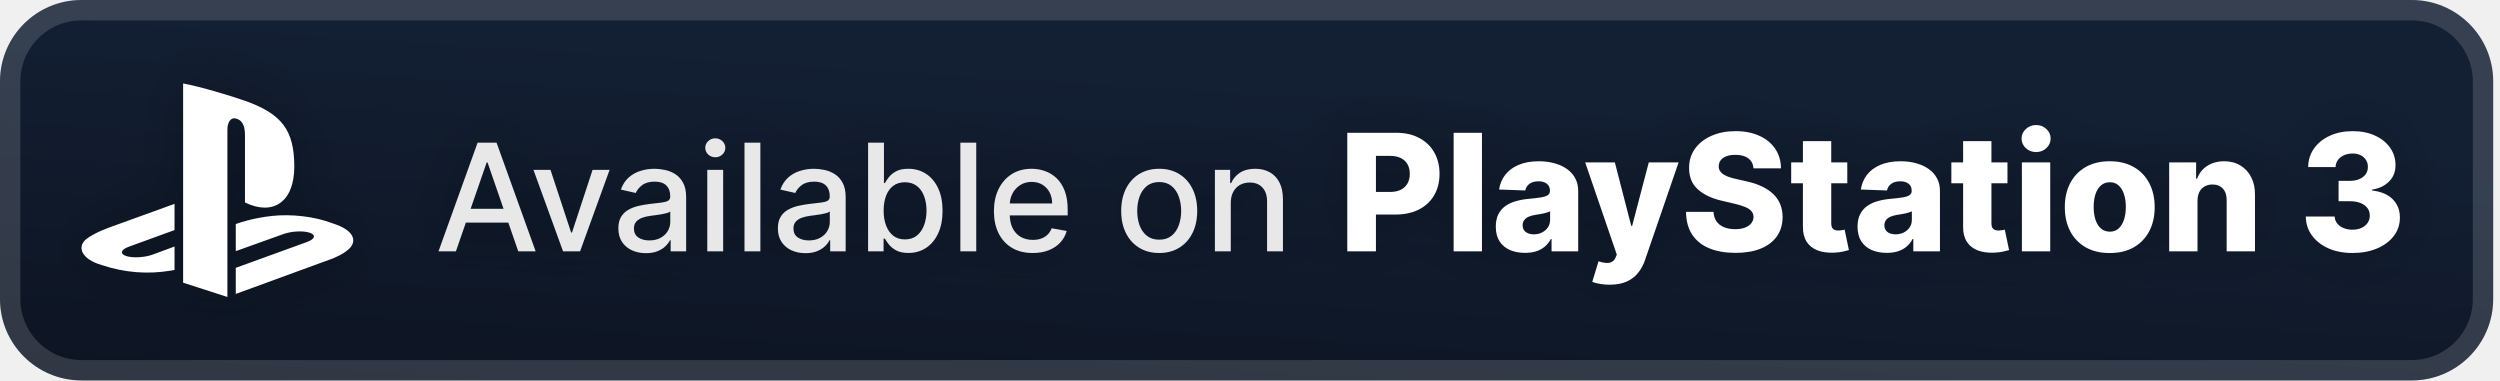
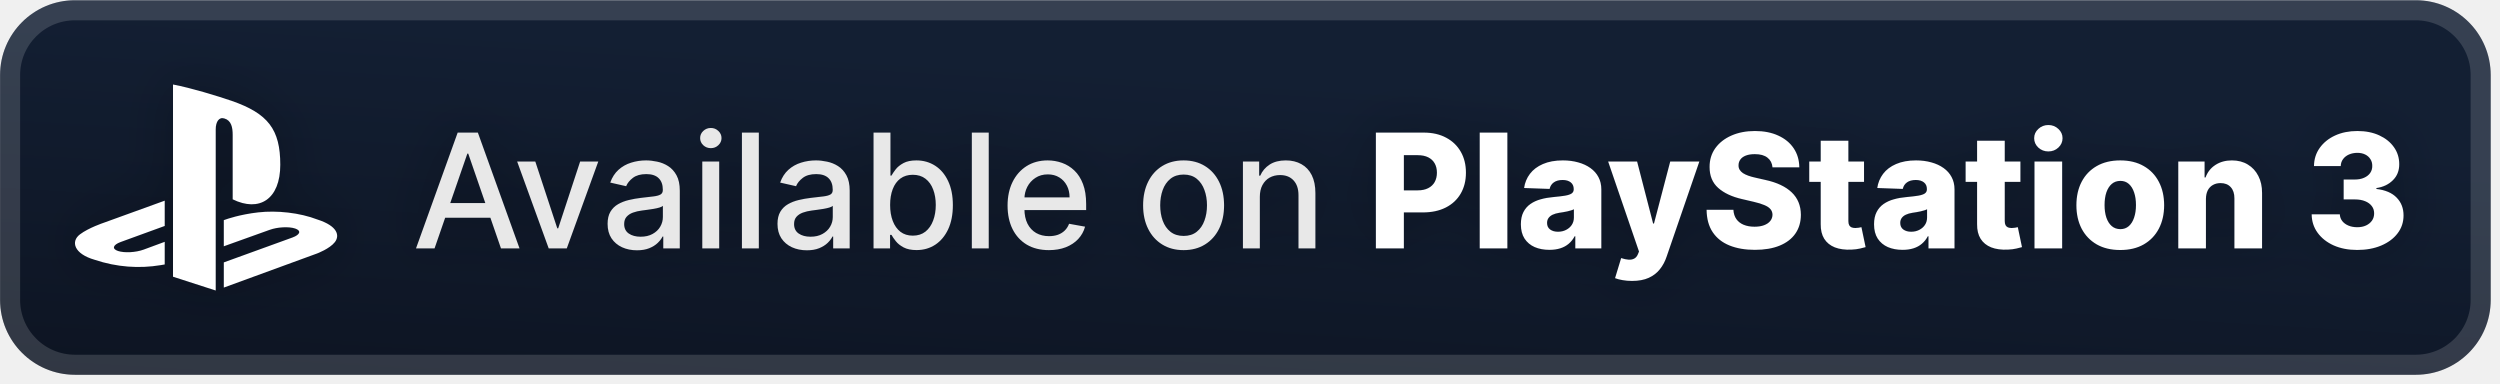
- <svg xmlns="http://www.w3.org/2000/svg" width="184" height="28" viewBox="0 0 184 28" fill="none">
-   <rect x="-0.001" y="-6.10352e-05" width="183.5" height="28" rx="6" fill="url(#paint0_linear_28_3045)" />
+ <svg xmlns="http://www.w3.org/2000/svg" width="267" height="41" viewBox="0 0 267 41" fill="none">
+   <rect x="0.007" y="0.025" width="266.001" height="40.001" rx="8" fill="url(#paint0_linear_28_3045)" />
  <g filter="url(#filter0_d_28_3045)">
-     <path fill-rule="evenodd" clip-rule="evenodd" d="M25.822 18.17C25.431 18.672 24.474 19.029 24.474 19.029L17.354 21.633V19.713L22.594 17.812C23.188 17.596 23.279 17.289 22.796 17.128C22.314 16.966 21.44 17.013 20.845 17.231L17.354 18.483V16.49L17.555 16.421C17.555 16.421 18.564 16.057 19.983 15.897C21.401 15.738 23.138 15.919 24.502 16.445C26.039 16.939 26.212 17.668 25.822 18.17H25.822ZM18.031 14.9V9.99C18.031 9.413 17.927 8.882 17.395 8.732C16.988 8.599 16.736 8.984 16.736 9.56V21.857L13.478 20.805V6.143C14.863 6.405 16.881 7.023 17.966 7.396C20.725 8.36 21.66 9.56 21.66 12.264C21.66 14.899 20.062 15.898 18.031 14.9ZM7.501 19.512C5.923 19.06 5.66 18.118 6.38 17.575C7.044 17.073 8.175 16.696 8.175 16.696L12.845 15.005V16.933L9.484 18.157C8.89 18.374 8.799 18.681 9.282 18.842C9.764 19.003 10.638 18.957 11.233 18.74L12.845 18.144V19.869C12.743 19.887 12.629 19.906 12.524 19.924C10.911 20.192 9.193 20.08 7.501 19.512V19.512Z" fill="white" />
+     <path fill-rule="evenodd" clip-rule="evenodd" d="M35.759 25.864C35.212 26.567 33.872 27.068 33.872 27.068L23.903 30.713V28.025L31.24 25.364C32.072 25.06 32.2 24.631 31.523 24.405C30.848 24.179 29.625 24.244 28.792 24.549L23.903 26.302V23.512L24.185 23.415C24.185 23.415 25.598 22.906 27.584 22.682C29.57 22.459 32.002 22.712 33.912 23.449C36.063 24.141 36.306 25.162 35.759 25.864H35.759ZM24.852 21.287V14.412C24.852 13.604 24.706 12.861 23.962 12.651C23.392 12.465 23.038 13.003 23.038 13.81V31.026L18.477 29.553V9.025C20.417 9.392 23.242 10.258 24.761 10.779C28.623 12.129 29.933 13.81 29.933 17.595C29.933 21.285 27.695 22.684 24.852 21.287ZM10.109 27.744C7.9 27.11 7.532 25.791 8.539 25.031C9.469 24.329 11.052 23.801 11.052 23.801L17.591 21.433V24.132L12.886 25.846C12.054 26.15 11.926 26.58 12.602 26.805C13.278 27.031 14.502 26.967 15.334 26.662L17.591 25.828V28.243C17.448 28.269 17.289 28.295 17.141 28.32C14.883 28.695 12.479 28.539 10.109 27.744V27.744Z" fill="white" />
  </g>
  <g filter="url(#filter1_d_28_3045)">
-     <path d="M33.554 18.5H32.273L35.152 10.5H36.546L39.425 18.5H38.144L35.882 11.953H35.82L33.554 18.5ZM33.769 15.367H37.925V16.383H33.769V15.367ZM44.867 12.5L42.692 18.5H41.442L39.262 12.5H40.516L42.035 17.117H42.098L43.614 12.5H44.867ZM47.539 18.633C47.159 18.633 46.815 18.562 46.508 18.422C46.201 18.279 45.957 18.072 45.778 17.801C45.6 17.53 45.512 17.198 45.512 16.805C45.512 16.466 45.577 16.187 45.707 15.969C45.837 15.75 46.013 15.577 46.235 15.449C46.456 15.322 46.703 15.225 46.977 15.16C47.25 15.095 47.529 15.046 47.813 15.012C48.172 14.97 48.464 14.936 48.688 14.91C48.912 14.881 49.075 14.836 49.176 14.773C49.278 14.711 49.328 14.609 49.328 14.469V14.441C49.328 14.1 49.232 13.836 49.039 13.648C48.849 13.461 48.565 13.367 48.188 13.367C47.794 13.367 47.485 13.454 47.258 13.629C47.034 13.801 46.879 13.992 46.793 14.203L45.696 13.953C45.826 13.588 46.016 13.294 46.266 13.07C46.519 12.844 46.809 12.68 47.137 12.578C47.465 12.474 47.81 12.422 48.172 12.422C48.412 12.422 48.666 12.45 48.934 12.508C49.205 12.562 49.457 12.664 49.692 12.812C49.929 12.961 50.123 13.173 50.274 13.449C50.425 13.723 50.5 14.078 50.5 14.516V18.5H49.36V17.68H49.313C49.237 17.831 49.124 17.979 48.973 18.125C48.822 18.271 48.628 18.392 48.391 18.488C48.154 18.585 47.87 18.633 47.539 18.633ZM47.793 17.695C48.116 17.695 48.392 17.631 48.621 17.504C48.853 17.376 49.029 17.21 49.149 17.004C49.271 16.796 49.332 16.573 49.332 16.336V15.562C49.291 15.604 49.21 15.643 49.09 15.68C48.973 15.713 48.839 15.743 48.688 15.77C48.537 15.793 48.39 15.815 48.246 15.836C48.103 15.854 47.983 15.87 47.887 15.883C47.66 15.911 47.453 15.96 47.266 16.027C47.081 16.095 46.932 16.193 46.821 16.32C46.711 16.445 46.657 16.612 46.657 16.82C46.657 17.109 46.763 17.328 46.977 17.477C47.19 17.622 47.462 17.695 47.793 17.695ZM52.056 18.5V12.5H53.224V18.5H52.056ZM52.646 11.574C52.443 11.574 52.268 11.506 52.122 11.371C51.979 11.233 51.907 11.069 51.907 10.879C51.907 10.686 51.979 10.522 52.122 10.387C52.268 10.249 52.443 10.18 52.646 10.18C52.849 10.18 53.022 10.249 53.165 10.387C53.311 10.522 53.384 10.686 53.384 10.879C53.384 11.069 53.311 11.233 53.165 11.371C53.022 11.506 52.849 11.574 52.646 11.574ZM55.963 10.5V18.5H54.795V10.5H55.963ZM59.281 18.633C58.9 18.633 58.557 18.562 58.249 18.422C57.942 18.279 57.699 18.072 57.519 17.801C57.342 17.53 57.253 17.198 57.253 16.805C57.253 16.466 57.318 16.187 57.449 15.969C57.579 15.75 57.755 15.577 57.976 15.449C58.197 15.322 58.445 15.225 58.718 15.16C58.991 15.095 59.27 15.046 59.554 15.012C59.913 14.97 60.205 14.936 60.429 14.91C60.653 14.881 60.816 14.836 60.917 14.773C61.019 14.711 61.07 14.609 61.07 14.469V14.441C61.07 14.1 60.973 13.836 60.781 13.648C60.59 13.461 60.307 13.367 59.929 13.367C59.536 13.367 59.226 13.454 58.999 13.629C58.775 13.801 58.62 13.992 58.534 14.203L57.437 13.953C57.567 13.588 57.757 13.294 58.007 13.07C58.26 12.844 58.55 12.68 58.878 12.578C59.206 12.474 59.551 12.422 59.913 12.422C60.153 12.422 60.407 12.45 60.675 12.508C60.946 12.562 61.199 12.664 61.433 12.812C61.67 12.961 61.864 13.173 62.015 13.449C62.166 13.723 62.241 14.078 62.241 14.516V18.5H61.101V17.68H61.054C60.978 17.831 60.865 17.979 60.714 18.125C60.563 18.271 60.369 18.392 60.132 18.488C59.895 18.585 59.611 18.633 59.281 18.633ZM59.534 17.695C59.857 17.695 60.133 17.631 60.362 17.504C60.594 17.376 60.77 17.21 60.89 17.004C61.012 16.796 61.074 16.573 61.074 16.336V15.562C61.032 15.604 60.951 15.643 60.831 15.68C60.714 15.713 60.58 15.743 60.429 15.77C60.278 15.793 60.131 15.815 59.987 15.836C59.844 15.854 59.724 15.87 59.628 15.883C59.402 15.911 59.195 15.96 59.007 16.027C58.822 16.095 58.674 16.193 58.562 16.32C58.452 16.445 58.398 16.612 58.398 16.82C58.398 17.109 58.505 17.328 58.718 17.477C58.932 17.622 59.204 17.695 59.534 17.695ZM63.891 18.5V10.5H65.059V13.473H65.129C65.197 13.348 65.294 13.203 65.422 13.039C65.55 12.875 65.727 12.732 65.953 12.609C66.18 12.484 66.479 12.422 66.852 12.422C67.336 12.422 67.769 12.544 68.149 12.789C68.529 13.034 68.827 13.387 69.043 13.848C69.262 14.309 69.371 14.863 69.371 15.512C69.371 16.16 69.263 16.716 69.047 17.18C68.831 17.641 68.534 17.996 68.156 18.246C67.779 18.493 67.348 18.617 66.864 18.617C66.499 18.617 66.201 18.556 65.969 18.433C65.74 18.311 65.56 18.168 65.43 18.004C65.3 17.84 65.2 17.694 65.129 17.566H65.031V18.5H63.891ZM65.035 15.5C65.035 15.922 65.097 16.292 65.219 16.609C65.341 16.927 65.519 17.176 65.75 17.355C65.982 17.532 66.266 17.621 66.602 17.621C66.951 17.621 67.242 17.529 67.477 17.344C67.711 17.156 67.888 16.902 68.008 16.582C68.13 16.262 68.192 15.901 68.192 15.5C68.192 15.104 68.132 14.749 68.012 14.434C67.895 14.118 67.718 13.87 67.481 13.687C67.246 13.505 66.953 13.414 66.602 13.414C66.263 13.414 65.977 13.501 65.742 13.676C65.511 13.85 65.335 14.094 65.215 14.406C65.095 14.719 65.035 15.083 65.035 15.5ZM71.851 10.5V18.5H70.683V10.5H71.851ZM76.008 18.621C75.417 18.621 74.908 18.495 74.481 18.242C74.056 17.987 73.728 17.629 73.496 17.168C73.267 16.704 73.153 16.161 73.153 15.539C73.153 14.924 73.267 14.383 73.496 13.914C73.728 13.445 74.051 13.079 74.465 12.816C74.882 12.553 75.369 12.422 75.926 12.422C76.265 12.422 76.593 12.478 76.91 12.59C77.228 12.702 77.513 12.877 77.766 13.117C78.019 13.357 78.218 13.668 78.364 14.051C78.509 14.431 78.582 14.893 78.582 15.437V15.851H73.813V14.976H77.438C77.438 14.669 77.375 14.397 77.25 14.16C77.125 13.921 76.949 13.732 76.723 13.594C76.499 13.456 76.236 13.387 75.934 13.387C75.606 13.387 75.319 13.467 75.075 13.629C74.832 13.788 74.645 13.996 74.512 14.254C74.382 14.509 74.317 14.786 74.317 15.086V15.77C74.317 16.171 74.387 16.512 74.528 16.793C74.671 17.074 74.87 17.289 75.125 17.437C75.38 17.583 75.679 17.656 76.02 17.656C76.241 17.656 76.443 17.625 76.625 17.562C76.808 17.497 76.965 17.401 77.098 17.273C77.231 17.146 77.332 16.988 77.403 16.801L78.508 17C78.419 17.326 78.261 17.611 78.031 17.855C77.805 18.098 77.52 18.286 77.176 18.422C76.835 18.555 76.445 18.621 76.008 18.621ZM85.317 18.621C84.754 18.621 84.263 18.492 83.844 18.234C83.425 17.977 83.099 17.616 82.867 17.152C82.636 16.689 82.52 16.147 82.52 15.527C82.52 14.905 82.636 14.361 82.867 13.895C83.099 13.428 83.425 13.066 83.844 12.809C84.263 12.551 84.754 12.422 85.317 12.422C85.879 12.422 86.37 12.551 86.789 12.809C87.209 13.066 87.534 13.428 87.766 13.895C87.998 14.361 88.114 14.905 88.114 15.527C88.114 16.147 87.998 16.689 87.766 17.152C87.534 17.616 87.209 17.977 86.789 18.234C86.37 18.492 85.879 18.621 85.317 18.621ZM85.32 17.641C85.685 17.641 85.987 17.544 86.227 17.352C86.466 17.159 86.644 16.902 86.758 16.582C86.875 16.262 86.934 15.909 86.934 15.523C86.934 15.141 86.875 14.789 86.758 14.469C86.644 14.146 86.466 13.887 86.227 13.691C85.987 13.496 85.685 13.398 85.32 13.398C84.953 13.398 84.649 13.496 84.406 13.691C84.167 13.887 83.989 14.146 83.871 14.469C83.757 14.789 83.699 15.141 83.699 15.523C83.699 15.909 83.757 16.262 83.871 16.582C83.989 16.902 84.167 17.159 84.406 17.352C84.649 17.544 84.953 17.641 85.32 17.641ZM90.585 14.937V18.5H89.417V12.5H90.538V13.476H90.612C90.751 13.159 90.967 12.904 91.261 12.711C91.558 12.518 91.931 12.422 92.382 12.422C92.791 12.422 93.149 12.508 93.456 12.68C93.764 12.849 94.002 13.101 94.171 13.437C94.34 13.773 94.425 14.189 94.425 14.684V18.5H93.257V14.824C93.257 14.389 93.144 14.049 92.917 13.805C92.691 13.557 92.379 13.434 91.984 13.434C91.713 13.434 91.472 13.492 91.261 13.609C91.053 13.726 90.887 13.898 90.765 14.125C90.645 14.349 90.585 14.62 90.585 14.937Z" fill="#E8E8E8" />
-     <path d="M99.16 18.5V9.773H102.765C103.418 9.773 103.982 9.901 104.457 10.156C104.934 10.409 105.302 10.763 105.56 11.217C105.819 11.669 105.948 12.194 105.948 12.794C105.948 13.396 105.816 13.923 105.552 14.375C105.29 14.824 104.917 15.172 104.431 15.419C103.945 15.666 103.369 15.79 102.701 15.79H100.477V14.128H102.309C102.627 14.128 102.893 14.072 103.106 13.962C103.322 13.851 103.485 13.696 103.596 13.497C103.707 13.295 103.762 13.061 103.762 12.794C103.762 12.524 103.707 12.291 103.596 12.095C103.485 11.896 103.322 11.743 103.106 11.635C102.89 11.527 102.624 11.473 102.309 11.473H101.269V18.5H99.16ZM109.072 9.773V18.5H106.988V9.773H109.072ZM112.243 18.611C111.826 18.611 111.455 18.541 111.131 18.402C110.81 18.26 110.556 18.047 110.368 17.763C110.184 17.476 110.091 17.116 110.091 16.685C110.091 16.321 110.155 16.014 110.283 15.764C110.411 15.514 110.587 15.311 110.811 15.155C111.036 14.998 111.294 14.881 111.587 14.801C111.88 14.719 112.192 14.663 112.524 14.635C112.897 14.601 113.196 14.565 113.424 14.528C113.651 14.489 113.816 14.433 113.918 14.362C114.023 14.288 114.076 14.185 114.076 14.051V14.03C114.076 13.811 114 13.642 113.85 13.523C113.699 13.403 113.496 13.344 113.24 13.344C112.965 13.344 112.743 13.403 112.576 13.523C112.408 13.642 112.301 13.807 112.256 14.017L110.334 13.949C110.391 13.551 110.537 13.196 110.773 12.883C111.012 12.568 111.338 12.321 111.753 12.142C112.171 11.96 112.672 11.869 113.257 11.869C113.675 11.869 114.06 11.919 114.412 12.018C114.765 12.115 115.071 12.257 115.333 12.444C115.594 12.629 115.796 12.857 115.938 13.126C116.083 13.396 116.155 13.704 116.155 14.051V18.5H114.195V17.588H114.144C114.027 17.81 113.878 17.997 113.696 18.151C113.517 18.304 113.306 18.419 113.061 18.496C112.82 18.572 112.547 18.611 112.243 18.611ZM112.887 17.247C113.111 17.247 113.313 17.202 113.492 17.111C113.674 17.02 113.819 16.895 113.926 16.736C114.034 16.574 114.088 16.386 114.088 16.173V15.551C114.029 15.582 113.956 15.611 113.871 15.636C113.789 15.662 113.698 15.686 113.598 15.709C113.499 15.732 113.397 15.751 113.292 15.768C113.186 15.785 113.086 15.801 112.989 15.815C112.793 15.847 112.625 15.895 112.486 15.96C112.35 16.026 112.245 16.111 112.171 16.216C112.1 16.318 112.064 16.44 112.064 16.582C112.064 16.798 112.141 16.963 112.294 17.077C112.451 17.19 112.648 17.247 112.887 17.247ZM118.469 20.954C118.219 20.954 117.983 20.935 117.762 20.895C117.54 20.858 117.35 20.808 117.191 20.746L117.651 19.233C117.855 19.301 118.04 19.341 118.205 19.352C118.372 19.364 118.516 19.337 118.635 19.271C118.757 19.209 118.851 19.096 118.917 18.935L118.997 18.739L116.671 11.954H118.853L120.059 16.625H120.127L121.35 11.954H123.544L121.077 19.126C120.958 19.484 120.789 19.8 120.57 20.072C120.354 20.348 120.074 20.564 119.73 20.72C119.39 20.876 118.969 20.954 118.469 20.954ZM129.061 12.389C129.032 12.077 128.906 11.834 128.681 11.66C128.46 11.484 128.143 11.396 127.731 11.396C127.458 11.396 127.231 11.432 127.049 11.503C126.868 11.574 126.731 11.672 126.64 11.797C126.549 11.919 126.502 12.06 126.5 12.219C126.494 12.349 126.52 12.464 126.576 12.564C126.636 12.663 126.721 12.751 126.832 12.828C126.946 12.902 127.082 12.967 127.241 13.024C127.4 13.081 127.579 13.131 127.778 13.173L128.528 13.344C128.96 13.437 129.341 13.562 129.67 13.719C130.002 13.875 130.281 14.061 130.505 14.277C130.733 14.493 130.904 14.741 131.021 15.023C131.137 15.304 131.197 15.619 131.2 15.969C131.197 16.52 131.058 16.993 130.782 17.388C130.507 17.783 130.11 18.085 129.593 18.295C129.079 18.506 128.458 18.611 127.731 18.611C127.001 18.611 126.365 18.501 125.822 18.283C125.279 18.064 124.858 17.732 124.556 17.285C124.255 16.839 124.1 16.276 124.092 15.594H126.112C126.129 15.875 126.204 16.109 126.338 16.297C126.471 16.484 126.654 16.626 126.887 16.723C127.123 16.82 127.396 16.868 127.706 16.868C127.99 16.868 128.231 16.829 128.43 16.753C128.632 16.676 128.787 16.57 128.895 16.433C129.002 16.297 129.058 16.141 129.061 15.964C129.058 15.8 129.007 15.659 128.907 15.543C128.808 15.423 128.654 15.321 128.447 15.236C128.243 15.148 127.981 15.067 127.663 14.993L126.751 14.78C125.995 14.607 125.4 14.327 124.966 13.94C124.531 13.551 124.315 13.025 124.318 12.364C124.315 11.824 124.46 11.351 124.752 10.944C125.045 10.538 125.45 10.222 125.967 9.994C126.484 9.767 127.073 9.653 127.735 9.653C128.412 9.653 128.998 9.768 129.495 9.999C129.995 10.226 130.383 10.545 130.659 10.957C130.934 11.369 131.075 11.847 131.081 12.389H129.061ZM135.96 11.954V13.489H131.831V11.954H135.96ZM132.696 10.386H134.779V16.442C134.779 16.57 134.799 16.673 134.839 16.753C134.882 16.829 134.943 16.885 135.022 16.919C135.102 16.95 135.197 16.966 135.308 16.966C135.387 16.966 135.471 16.959 135.559 16.945C135.65 16.927 135.718 16.913 135.764 16.902L136.079 18.406C135.98 18.435 135.839 18.47 135.657 18.513C135.478 18.555 135.264 18.582 135.014 18.594C134.525 18.616 134.106 18.56 133.757 18.423C133.41 18.284 133.144 18.068 132.96 17.776C132.778 17.483 132.69 17.115 132.696 16.672V10.386ZM138.868 18.611C138.451 18.611 138.08 18.541 137.756 18.402C137.435 18.26 137.181 18.047 136.993 17.763C136.809 17.476 136.716 17.116 136.716 16.685C136.716 16.321 136.78 16.014 136.908 15.764C137.036 15.514 137.212 15.311 137.436 15.155C137.661 14.998 137.919 14.881 138.212 14.801C138.505 14.719 138.817 14.663 139.149 14.635C139.522 14.601 139.821 14.565 140.049 14.528C140.276 14.489 140.441 14.433 140.543 14.362C140.648 14.288 140.701 14.185 140.701 14.051V14.03C140.701 13.811 140.625 13.642 140.475 13.523C140.324 13.403 140.121 13.344 139.865 13.344C139.59 13.344 139.368 13.403 139.201 13.523C139.033 13.642 138.926 13.807 138.881 14.017L136.959 13.949C137.016 13.551 137.162 13.196 137.398 12.883C137.637 12.568 137.963 12.321 138.378 12.142C138.796 11.96 139.297 11.869 139.882 11.869C140.3 11.869 140.685 11.919 141.037 12.018C141.39 12.115 141.696 12.257 141.958 12.444C142.219 12.629 142.421 12.857 142.563 13.126C142.708 13.396 142.78 13.704 142.78 14.051V18.5H140.82V17.588H140.769C140.652 17.81 140.503 17.997 140.321 18.151C140.142 18.304 139.931 18.419 139.686 18.496C139.445 18.572 139.172 18.611 138.868 18.611ZM139.512 17.247C139.736 17.247 139.938 17.202 140.117 17.111C140.299 17.02 140.444 16.895 140.551 16.736C140.659 16.574 140.713 16.386 140.713 16.173V15.551C140.654 15.582 140.581 15.611 140.496 15.636C140.414 15.662 140.323 15.686 140.223 15.709C140.124 15.732 140.022 15.751 139.917 15.768C139.811 15.785 139.711 15.801 139.614 15.815C139.418 15.847 139.25 15.895 139.111 15.96C138.975 16.026 138.87 16.111 138.796 16.216C138.725 16.318 138.689 16.44 138.689 16.582C138.689 16.798 138.766 16.963 138.919 17.077C139.076 17.19 139.273 17.247 139.512 17.247ZM147.749 11.954V13.489H143.62V11.954H147.749ZM144.485 10.386H146.569V16.442C146.569 16.57 146.588 16.673 146.628 16.753C146.671 16.829 146.732 16.885 146.811 16.919C146.891 16.95 146.986 16.966 147.097 16.966C147.176 16.966 147.26 16.959 147.348 16.945C147.439 16.927 147.507 16.913 147.553 16.902L147.868 18.406C147.769 18.435 147.628 18.47 147.446 18.513C147.267 18.555 147.053 18.582 146.803 18.594C146.314 18.616 145.895 18.56 145.546 18.423C145.199 18.284 144.934 18.068 144.749 17.776C144.567 17.483 144.479 17.115 144.485 16.672V10.386ZM148.812 18.5V11.954H150.896V18.5H148.812ZM149.856 11.192C149.564 11.192 149.312 11.095 149.102 10.902C148.892 10.706 148.787 10.47 148.787 10.194C148.787 9.922 148.892 9.689 149.102 9.496C149.312 9.3 149.564 9.202 149.856 9.202C150.152 9.202 150.403 9.3 150.61 9.496C150.821 9.689 150.926 9.922 150.926 10.194C150.926 10.47 150.821 10.706 150.61 10.902C150.403 11.095 150.152 11.192 149.856 11.192ZM155.278 18.623C154.59 18.623 153.999 18.483 153.505 18.202C153.013 17.918 152.634 17.523 152.367 17.017C152.103 16.509 151.971 15.919 151.971 15.248C151.971 14.575 152.103 13.986 152.367 13.48C152.634 12.972 153.013 12.577 153.505 12.295C153.999 12.011 154.59 11.869 155.278 11.869C155.965 11.869 156.555 12.011 157.046 12.295C157.54 12.577 157.92 12.972 158.184 13.48C158.451 13.986 158.584 14.575 158.584 15.248C158.584 15.919 158.451 16.509 158.184 17.017C157.92 17.523 157.54 17.918 157.046 18.202C156.555 18.483 155.965 18.623 155.278 18.623ZM155.29 17.051C155.54 17.051 155.752 16.974 155.925 16.821C156.099 16.668 156.231 16.454 156.322 16.182C156.415 15.909 156.462 15.594 156.462 15.236C156.462 14.872 156.415 14.554 156.322 14.281C156.231 14.008 156.099 13.795 155.925 13.642C155.752 13.489 155.54 13.412 155.29 13.412C155.032 13.412 154.813 13.489 154.634 13.642C154.458 13.795 154.323 14.008 154.229 14.281C154.138 14.554 154.093 14.872 154.093 15.236C154.093 15.594 154.138 15.909 154.229 16.182C154.323 16.454 154.458 16.668 154.634 16.821C154.813 16.974 155.032 17.051 155.29 17.051ZM161.736 14.767V18.5H159.652V11.954H161.633V13.156H161.706C161.851 12.756 162.098 12.442 162.447 12.214C162.797 11.984 163.213 11.869 163.696 11.869C164.156 11.869 164.555 11.973 164.893 12.18C165.234 12.385 165.499 12.672 165.686 13.041C165.876 13.408 165.97 13.837 165.967 14.328V18.5H163.883V14.737C163.886 14.373 163.794 14.089 163.606 13.885C163.422 13.68 163.165 13.578 162.835 13.578C162.616 13.578 162.423 13.626 162.256 13.723C162.091 13.817 161.963 13.952 161.872 14.128C161.784 14.304 161.739 14.517 161.736 14.767ZM173.138 18.619C172.473 18.619 171.884 18.506 171.37 18.278C170.858 18.048 170.455 17.732 170.159 17.328C169.864 16.925 169.713 16.46 169.708 15.935H171.83C171.838 16.125 171.899 16.294 172.013 16.442C172.127 16.587 172.282 16.7 172.478 16.783C172.674 16.865 172.897 16.906 173.147 16.906C173.397 16.906 173.617 16.862 173.807 16.774C174 16.683 174.151 16.56 174.259 16.403C174.367 16.244 174.419 16.062 174.417 15.858C174.419 15.653 174.361 15.472 174.242 15.312C174.122 15.153 173.953 15.03 173.735 14.942C173.519 14.854 173.263 14.81 172.968 14.81H172.12V13.31H172.968C173.226 13.31 173.453 13.267 173.649 13.182C173.848 13.097 174.003 12.977 174.114 12.824C174.225 12.668 174.279 12.489 174.276 12.287C174.279 12.091 174.232 11.919 174.135 11.771C174.042 11.621 173.909 11.504 173.739 11.422C173.571 11.339 173.377 11.298 173.155 11.298C172.922 11.298 172.711 11.339 172.52 11.422C172.333 11.504 172.184 11.621 172.073 11.771C171.962 11.922 171.904 12.097 171.898 12.295H169.882C169.888 11.775 170.033 11.318 170.317 10.923C170.601 10.525 170.988 10.214 171.476 9.99C171.968 9.766 172.527 9.653 173.155 9.653C173.78 9.653 174.33 9.763 174.804 9.981C175.279 10.2 175.648 10.498 175.912 10.876C176.176 11.251 176.309 11.676 176.309 12.15C176.311 12.642 176.151 13.047 175.827 13.365C175.506 13.683 175.093 13.879 174.587 13.953V14.021C175.263 14.101 175.773 14.319 176.117 14.678C176.463 15.035 176.635 15.483 176.632 16.02C176.632 16.526 176.483 16.974 176.185 17.366C175.89 17.756 175.478 18.062 174.949 18.287C174.424 18.509 173.82 18.619 173.138 18.619Z" fill="white" />
+     <path d="M46.411 26.526H44.431L48.88 14.162H51.035L55.484 26.526H53.504L50.009 16.408H49.912L46.411 26.526ZM46.743 21.684H53.166V23.254H46.743V21.684ZM63.895 17.253L60.533 26.526H58.601L55.233 17.253H57.17L59.519 24.389H59.615L61.958 17.253H63.895ZM68.025 26.731C67.437 26.731 66.906 26.622 66.431 26.405C65.956 26.184 65.58 25.864 65.302 25.445C65.028 25.027 64.892 24.514 64.892 23.906C64.892 23.383 64.992 22.952 65.193 22.614C65.395 22.276 65.666 22.008 66.008 21.811C66.35 21.614 66.733 21.465 67.155 21.364C67.578 21.264 68.009 21.187 68.447 21.135C69.003 21.07 69.454 21.018 69.8 20.978C70.146 20.934 70.397 20.863 70.554 20.767C70.711 20.67 70.79 20.513 70.79 20.296V20.253C70.79 19.726 70.641 19.318 70.343 19.028C70.049 18.738 69.61 18.593 69.027 18.593C68.419 18.593 67.94 18.728 67.59 18.998C67.244 19.263 67.004 19.559 66.872 19.885L65.175 19.499C65.376 18.935 65.67 18.481 66.057 18.134C66.447 17.784 66.896 17.531 67.403 17.374C67.91 17.213 68.443 17.132 69.003 17.132C69.373 17.132 69.765 17.177 70.18 17.265C70.599 17.35 70.989 17.507 71.351 17.736C71.717 17.965 72.017 18.294 72.251 18.72C72.484 19.143 72.601 19.692 72.601 20.368V26.526H70.838V25.258H70.766C70.649 25.491 70.474 25.721 70.24 25.946C70.007 26.172 69.707 26.359 69.341 26.508C68.975 26.657 68.536 26.731 68.025 26.731ZM68.417 25.282C68.916 25.282 69.343 25.184 69.697 24.986C70.055 24.789 70.327 24.532 70.512 24.214C70.701 23.892 70.796 23.548 70.796 23.181V21.986C70.731 22.05 70.606 22.111 70.421 22.167C70.24 22.22 70.033 22.266 69.8 22.306C69.566 22.342 69.339 22.377 69.117 22.409C68.896 22.437 68.711 22.461 68.562 22.481C68.212 22.525 67.892 22.6 67.602 22.704C67.316 22.809 67.087 22.96 66.914 23.157C66.745 23.35 66.66 23.608 66.66 23.93C66.66 24.377 66.825 24.715 67.155 24.944C67.485 25.17 67.906 25.282 68.417 25.282ZM75.005 26.526V17.253H76.81V26.526H75.005ZM75.916 15.822C75.603 15.822 75.333 15.718 75.108 15.508C74.886 15.295 74.775 15.042 74.775 14.748C74.775 14.45 74.886 14.197 75.108 13.987C75.333 13.774 75.603 13.667 75.916 13.667C76.23 13.667 76.498 13.774 76.719 13.987C76.945 14.197 77.058 14.45 77.058 14.748C77.058 15.042 76.945 15.295 76.719 15.508C76.498 15.718 76.23 15.822 75.916 15.822ZM81.043 14.162V26.526H79.238V14.162H81.043ZM86.17 26.731C85.583 26.731 85.051 26.622 84.576 26.405C84.102 26.184 83.725 25.864 83.448 25.445C83.174 25.027 83.037 24.514 83.037 23.906C83.037 23.383 83.138 22.952 83.339 22.614C83.54 22.276 83.812 22.008 84.154 21.811C84.496 21.614 84.878 21.465 85.301 21.364C85.724 21.264 86.154 21.187 86.593 21.135C87.148 21.07 87.599 21.018 87.945 20.978C88.291 20.934 88.543 20.863 88.7 20.767C88.857 20.67 88.935 20.513 88.935 20.296V20.253C88.935 19.726 88.786 19.318 88.488 19.028C88.195 18.738 87.756 18.593 87.172 18.593C86.565 18.593 86.086 18.728 85.736 18.998C85.389 19.263 85.15 19.559 85.017 19.885L83.321 19.499C83.522 18.935 83.816 18.481 84.202 18.134C84.593 17.784 85.041 17.531 85.548 17.374C86.055 17.213 86.589 17.132 87.148 17.132C87.519 17.132 87.911 17.177 88.325 17.265C88.744 17.35 89.134 17.507 89.497 17.736C89.863 17.965 90.163 18.294 90.396 18.72C90.629 19.143 90.746 19.692 90.746 20.368V26.526H88.983V25.258H88.911C88.794 25.491 88.619 25.721 88.386 25.946C88.152 26.172 87.853 26.359 87.486 26.508C87.12 26.657 86.681 26.731 86.17 26.731ZM86.563 25.282C87.062 25.282 87.488 25.184 87.842 24.986C88.201 24.789 88.472 24.532 88.657 24.214C88.847 23.892 88.941 23.548 88.941 23.181V21.986C88.877 22.05 88.752 22.111 88.567 22.167C88.386 22.22 88.178 22.266 87.945 22.306C87.712 22.342 87.484 22.377 87.263 22.409C87.042 22.437 86.856 22.461 86.707 22.481C86.357 22.525 86.037 22.6 85.748 22.704C85.462 22.809 85.233 22.96 85.059 23.157C84.89 23.35 84.806 23.608 84.806 23.93C84.806 24.377 84.971 24.715 85.301 24.944C85.631 25.17 86.052 25.282 86.563 25.282ZM93.295 26.526V14.162H95.1V18.756H95.209C95.314 18.563 95.465 18.34 95.662 18.086C95.859 17.833 96.133 17.611 96.483 17.422C96.833 17.229 97.296 17.132 97.871 17.132C98.62 17.132 99.288 17.322 99.876 17.7C100.463 18.078 100.924 18.623 101.258 19.336C101.596 20.048 101.765 20.905 101.765 21.908C101.765 22.91 101.598 23.769 101.264 24.485C100.93 25.198 100.471 25.747 99.888 26.134C99.304 26.516 98.638 26.707 97.889 26.707C97.326 26.707 96.865 26.612 96.507 26.423C96.153 26.234 95.875 26.013 95.674 25.759C95.473 25.506 95.318 25.28 95.209 25.083H95.058V26.526H93.295ZM95.064 21.89C95.064 22.541 95.159 23.113 95.348 23.604C95.537 24.095 95.811 24.479 96.169 24.757C96.527 25.031 96.966 25.168 97.485 25.168C98.024 25.168 98.475 25.025 98.837 24.739C99.199 24.449 99.473 24.057 99.658 23.562C99.847 23.067 99.942 22.509 99.942 21.89C99.942 21.278 99.849 20.728 99.664 20.241C99.483 19.755 99.21 19.37 98.843 19.088C98.481 18.807 98.028 18.666 97.485 18.666C96.962 18.666 96.519 18.801 96.157 19.07C95.799 19.34 95.527 19.716 95.342 20.199C95.157 20.682 95.064 21.246 95.064 21.89ZM105.597 14.162V26.526H103.792V14.162H105.597ZM112.022 26.713C111.108 26.713 110.321 26.518 109.661 26.127C109.005 25.733 108.498 25.18 108.14 24.467C107.786 23.751 107.609 22.912 107.609 21.95C107.609 21 107.786 20.163 108.14 19.439C108.498 18.714 108.997 18.149 109.637 17.742C110.281 17.336 111.034 17.132 111.895 17.132C112.418 17.132 112.925 17.219 113.416 17.392C113.907 17.565 114.348 17.837 114.738 18.207C115.129 18.577 115.437 19.058 115.662 19.65C115.888 20.237 116 20.952 116 21.793V22.433H108.629V21.081H114.231C114.231 20.606 114.135 20.185 113.942 19.819C113.748 19.449 113.477 19.157 113.127 18.944C112.781 18.73 112.374 18.623 111.907 18.623C111.4 18.623 110.957 18.748 110.579 18.998C110.205 19.243 109.915 19.565 109.71 19.964C109.508 20.358 109.408 20.787 109.408 21.25V22.306C109.408 22.926 109.517 23.453 109.734 23.888C109.955 24.322 110.263 24.654 110.658 24.884C111.052 25.109 111.513 25.222 112.04 25.222C112.382 25.222 112.694 25.174 112.976 25.077C113.257 24.976 113.501 24.828 113.706 24.63C113.911 24.433 114.068 24.19 114.177 23.9L115.885 24.208C115.749 24.711 115.503 25.151 115.149 25.53C114.799 25.904 114.358 26.196 113.827 26.405C113.3 26.61 112.698 26.713 112.022 26.713ZM126.408 26.713C125.539 26.713 124.78 26.514 124.132 26.115C123.484 25.717 122.981 25.16 122.623 24.443C122.265 23.727 122.085 22.89 122.085 21.932C122.085 20.97 122.265 20.129 122.623 19.408C122.981 18.688 123.484 18.128 124.132 17.73C124.78 17.332 125.539 17.132 126.408 17.132C127.277 17.132 128.036 17.332 128.684 17.73C129.332 18.128 129.835 18.688 130.193 19.408C130.551 20.129 130.73 20.97 130.73 21.932C130.73 22.89 130.551 23.727 130.193 24.443C129.835 25.16 129.332 25.717 128.684 26.115C128.036 26.514 127.277 26.713 126.408 26.713ZM126.414 25.198C126.977 25.198 127.444 25.049 127.814 24.751C128.185 24.453 128.458 24.057 128.635 23.562C128.817 23.067 128.907 22.521 128.907 21.926C128.907 21.334 128.817 20.791 128.635 20.296C128.458 19.797 128.185 19.396 127.814 19.094C127.444 18.793 126.977 18.642 126.414 18.642C125.846 18.642 125.376 18.793 125.001 19.094C124.631 19.396 124.355 19.797 124.174 20.296C123.997 20.791 123.909 21.334 123.909 21.926C123.909 22.521 123.997 23.067 124.174 23.562C124.355 24.057 124.631 24.453 125.001 24.751C125.376 25.049 125.846 25.198 126.414 25.198ZM134.55 21.02V26.526H132.745V17.253H134.478V18.762H134.592C134.806 18.271 135.14 17.877 135.595 17.579C136.053 17.281 136.631 17.132 137.327 17.132C137.959 17.132 138.512 17.265 138.987 17.531C139.462 17.792 139.83 18.183 140.092 18.702C140.354 19.221 140.484 19.863 140.484 20.628V26.526H138.679V20.845C138.679 20.173 138.504 19.648 138.154 19.27C137.804 18.887 137.323 18.696 136.711 18.696C136.293 18.696 135.921 18.787 135.595 18.968C135.273 19.149 135.017 19.414 134.828 19.765C134.643 20.111 134.55 20.529 134.55 21.02Z" fill="#E8E8E8" />
+     <path d="M146.944 26.526V14.162H152.051C152.977 14.162 153.776 14.343 154.448 14.706C155.124 15.064 155.645 15.565 156.011 16.209C156.378 16.849 156.561 17.593 156.561 18.442C156.561 19.296 156.374 20.042 155.999 20.682C155.629 21.318 155.1 21.811 154.412 22.161C153.723 22.511 152.906 22.686 151.961 22.686H148.809V20.332H151.405C151.856 20.332 152.232 20.253 152.534 20.096C152.84 19.94 153.072 19.72 153.228 19.439C153.385 19.153 153.464 18.821 153.464 18.442C153.464 18.06 153.385 17.73 153.228 17.452C153.072 17.171 152.84 16.953 152.534 16.8C152.228 16.647 151.852 16.571 151.405 16.571H149.932V26.526H146.944ZM160.986 14.162V26.526H158.034V14.162H160.986ZM165.479 26.683C164.887 26.683 164.362 26.584 163.903 26.387C163.448 26.186 163.088 25.884 162.823 25.482C162.561 25.075 162.43 24.566 162.43 23.954C162.43 23.439 162.521 23.004 162.702 22.65C162.883 22.296 163.133 22.008 163.451 21.787C163.768 21.566 164.135 21.398 164.549 21.286C164.964 21.169 165.406 21.091 165.877 21.05C166.405 21.002 166.829 20.952 167.151 20.899C167.473 20.843 167.707 20.765 167.851 20.664C168 20.559 168.075 20.413 168.075 20.223V20.193C168.075 19.883 167.968 19.644 167.755 19.475C167.542 19.306 167.254 19.221 166.892 19.221C166.501 19.221 166.187 19.306 165.95 19.475C165.712 19.644 165.561 19.877 165.497 20.175L162.774 20.078C162.855 19.515 163.062 19.012 163.396 18.569C163.734 18.122 164.197 17.772 164.785 17.519C165.376 17.261 166.087 17.132 166.916 17.132C167.507 17.132 168.053 17.203 168.552 17.344C169.051 17.48 169.485 17.682 169.856 17.947C170.226 18.209 170.512 18.531 170.713 18.913C170.918 19.296 171.021 19.732 171.021 20.223V26.526H168.244V25.234H168.171C168.006 25.548 167.795 25.814 167.538 26.031C167.284 26.248 166.984 26.411 166.638 26.52C166.296 26.628 165.91 26.683 165.479 26.683ZM166.39 24.751C166.708 24.751 166.994 24.687 167.248 24.558C167.505 24.429 167.711 24.252 167.863 24.027C168.016 23.797 168.093 23.532 168.093 23.23V22.348C168.008 22.393 167.906 22.433 167.785 22.469C167.668 22.505 167.54 22.54 167.399 22.572C167.258 22.604 167.113 22.632 166.964 22.656C166.815 22.68 166.672 22.703 166.535 22.723C166.258 22.767 166.02 22.835 165.823 22.928C165.63 23.02 165.481 23.141 165.376 23.29C165.276 23.435 165.225 23.608 165.225 23.809C165.225 24.115 165.334 24.349 165.551 24.509C165.773 24.671 166.052 24.751 166.39 24.751ZM174.299 30.003C173.945 30.003 173.611 29.975 173.297 29.919C172.983 29.866 172.713 29.796 172.488 29.707L173.14 27.564C173.43 27.661 173.691 27.717 173.925 27.733C174.162 27.749 174.365 27.711 174.534 27.619C174.707 27.53 174.84 27.371 174.933 27.142L175.047 26.864L171.751 17.253H174.842L176.551 23.87H176.647L178.38 17.253H181.489L177.993 27.413C177.824 27.92 177.585 28.367 177.275 28.753C176.969 29.144 176.573 29.45 176.086 29.671C175.603 29.892 175.007 30.003 174.299 30.003ZM189.304 17.869C189.263 17.426 189.084 17.082 188.766 16.837C188.452 16.587 188.004 16.462 187.42 16.462C187.034 16.462 186.712 16.513 186.454 16.613C186.197 16.714 186.003 16.853 185.875 17.03C185.746 17.203 185.679 17.402 185.675 17.627C185.667 17.813 185.704 17.976 185.784 18.116C185.869 18.257 185.989 18.382 186.146 18.491C186.307 18.595 186.501 18.688 186.726 18.768C186.951 18.849 187.205 18.919 187.487 18.98L188.549 19.221C189.161 19.354 189.7 19.531 190.167 19.752C190.638 19.974 191.032 20.237 191.35 20.543C191.672 20.849 191.916 21.201 192.081 21.6C192.246 21.998 192.33 22.445 192.334 22.94C192.33 23.721 192.133 24.391 191.743 24.95C191.352 25.51 190.791 25.938 190.058 26.236C189.33 26.534 188.45 26.683 187.42 26.683C186.386 26.683 185.484 26.528 184.716 26.218C183.947 25.908 183.349 25.437 182.923 24.805C182.496 24.174 182.277 23.375 182.265 22.409H185.126C185.15 22.807 185.257 23.139 185.446 23.405C185.635 23.67 185.895 23.872 186.225 24.009C186.559 24.145 186.945 24.214 187.384 24.214C187.786 24.214 188.128 24.159 188.41 24.051C188.696 23.942 188.915 23.791 189.068 23.598C189.221 23.405 189.3 23.183 189.304 22.934C189.3 22.701 189.227 22.501 189.086 22.336C188.945 22.167 188.728 22.022 188.434 21.902C188.145 21.777 187.774 21.662 187.324 21.558L186.032 21.256C184.961 21.01 184.118 20.614 183.502 20.066C182.886 19.515 182.581 18.77 182.585 17.833C182.581 17.068 182.786 16.398 183.2 15.822C183.615 15.247 184.188 14.798 184.921 14.476C185.653 14.154 186.488 13.993 187.426 13.993C188.384 13.993 189.215 14.156 189.919 14.482C190.628 14.804 191.177 15.257 191.568 15.841C191.958 16.424 192.157 17.1 192.165 17.869H189.304ZM199.077 17.253V19.426H193.228V17.253H199.077ZM194.453 15.032H197.405V23.61C197.405 23.791 197.433 23.938 197.49 24.051C197.55 24.159 197.637 24.238 197.749 24.286C197.862 24.33 197.997 24.353 198.154 24.353C198.266 24.353 198.385 24.343 198.51 24.322C198.639 24.298 198.735 24.278 198.8 24.262L199.246 26.393C199.106 26.433 198.906 26.484 198.649 26.544C198.395 26.604 198.091 26.643 197.737 26.659C197.045 26.691 196.451 26.61 195.956 26.417C195.465 26.22 195.089 25.914 194.827 25.5C194.57 25.085 194.445 24.564 194.453 23.936V15.032ZM203.198 26.683C202.606 26.683 202.081 26.584 201.622 26.387C201.167 26.186 200.807 25.884 200.541 25.482C200.28 25.075 200.149 24.566 200.149 23.954C200.149 23.439 200.24 23.004 200.421 22.65C200.602 22.296 200.851 22.008 201.169 21.787C201.487 21.566 201.853 21.398 202.268 21.286C202.682 21.169 203.125 21.091 203.596 21.05C204.123 21.002 204.548 20.952 204.87 20.899C205.192 20.843 205.425 20.765 205.57 20.664C205.719 20.559 205.794 20.413 205.794 20.223V20.193C205.794 19.883 205.687 19.644 205.474 19.475C205.26 19.306 204.973 19.221 204.61 19.221C204.22 19.221 203.906 19.306 203.669 19.475C203.431 19.644 203.28 19.877 203.216 20.175L200.493 20.078C200.574 19.515 200.781 19.012 201.115 18.569C201.453 18.122 201.916 17.772 202.503 17.519C203.095 17.261 203.805 17.132 204.634 17.132C205.226 17.132 205.771 17.203 206.27 17.344C206.769 17.48 207.204 17.682 207.574 17.947C207.945 18.209 208.23 18.531 208.432 18.913C208.637 19.296 208.74 19.732 208.74 20.223V26.526H205.963V25.234H205.89C205.725 25.548 205.514 25.814 205.256 26.031C205.003 26.248 204.703 26.411 204.357 26.52C204.015 26.628 203.628 26.683 203.198 26.683ZM204.109 24.751C204.427 24.751 204.713 24.687 204.966 24.558C205.224 24.429 205.429 24.252 205.582 24.027C205.735 23.797 205.812 23.532 205.812 23.23V22.348C205.727 22.393 205.624 22.433 205.504 22.469C205.387 22.505 205.258 22.54 205.117 22.572C204.977 22.604 204.832 22.632 204.683 22.656C204.534 22.68 204.391 22.703 204.254 22.723C203.976 22.767 203.739 22.835 203.542 22.928C203.349 23.02 203.2 23.141 203.095 23.29C202.994 23.435 202.944 23.608 202.944 23.809C202.944 24.115 203.053 24.349 203.27 24.509C203.491 24.671 203.771 24.751 204.109 24.751ZM215.779 17.253V19.426H209.929V17.253H215.779ZM211.154 15.032H214.106V23.61C214.106 23.791 214.135 23.938 214.191 24.051C214.251 24.159 214.338 24.238 214.45 24.286C214.563 24.33 214.698 24.353 214.855 24.353C214.968 24.353 215.086 24.343 215.211 24.322C215.34 24.298 215.437 24.278 215.501 24.262L215.948 26.393C215.807 26.433 215.608 26.484 215.35 26.544C215.096 26.604 214.793 26.643 214.438 26.659C213.746 26.691 213.153 26.61 212.658 26.417C212.167 26.22 211.79 25.914 211.529 25.5C211.271 25.085 211.146 24.564 211.154 23.936V15.032ZM217.285 26.526V17.253H220.237V26.526H217.285ZM218.764 16.172C218.349 16.172 217.993 16.036 217.695 15.762C217.398 15.484 217.249 15.15 217.249 14.76C217.249 14.373 217.398 14.043 217.695 13.77C217.993 13.492 218.349 13.353 218.764 13.353C219.182 13.353 219.539 13.492 219.832 13.77C220.13 14.043 220.279 14.373 220.279 14.76C220.279 15.15 220.13 15.484 219.832 15.762C219.539 16.036 219.182 16.172 218.764 16.172ZM226.444 26.701C225.47 26.701 224.633 26.502 223.933 26.103C223.237 25.701 222.699 25.141 222.321 24.425C221.947 23.705 221.76 22.869 221.76 21.92C221.76 20.966 221.947 20.131 222.321 19.414C222.699 18.694 223.237 18.134 223.933 17.736C224.633 17.334 225.47 17.132 226.444 17.132C227.418 17.132 228.253 17.334 228.95 17.736C229.65 18.134 230.187 18.694 230.562 19.414C230.94 20.131 231.129 20.966 231.129 21.92C231.129 22.869 230.94 23.705 230.562 24.425C230.187 25.141 229.65 25.701 228.95 26.103C228.253 26.502 227.418 26.701 226.444 26.701ZM226.462 24.473C226.817 24.473 227.116 24.365 227.362 24.147C227.607 23.93 227.795 23.628 227.923 23.242C228.056 22.855 228.123 22.409 228.123 21.902C228.123 21.386 228.056 20.936 227.923 20.549C227.795 20.163 227.607 19.861 227.362 19.644C227.116 19.426 226.817 19.318 226.462 19.318C226.096 19.318 225.786 19.426 225.533 19.644C225.283 19.861 225.092 20.163 224.959 20.549C224.83 20.936 224.766 21.386 224.766 21.902C224.766 22.409 224.83 22.855 224.959 23.242C225.092 23.628 225.283 23.93 225.533 24.147C225.786 24.365 226.096 24.473 226.462 24.473ZM235.593 21.238V26.526H232.641V17.253H235.448V18.956H235.551C235.756 18.388 236.106 17.943 236.601 17.621C237.097 17.295 237.686 17.132 238.37 17.132C239.022 17.132 239.588 17.279 240.067 17.573C240.55 17.863 240.924 18.269 241.19 18.793C241.459 19.312 241.592 19.919 241.588 20.616V26.526H238.636V21.195C238.64 20.68 238.509 20.278 238.244 19.988C237.982 19.698 237.618 19.553 237.151 19.553C236.841 19.553 236.567 19.622 236.33 19.759C236.096 19.891 235.915 20.082 235.787 20.332C235.662 20.581 235.597 20.883 235.593 21.238ZM251.747 26.695C250.805 26.695 249.97 26.534 249.241 26.212C248.517 25.886 247.945 25.437 247.527 24.866C247.108 24.294 246.895 23.636 246.887 22.892H249.893C249.905 23.161 249.992 23.401 250.153 23.61C250.314 23.815 250.533 23.976 250.811 24.093C251.089 24.21 251.405 24.268 251.759 24.268C252.113 24.268 252.425 24.206 252.694 24.081C252.968 23.952 253.181 23.777 253.334 23.556C253.487 23.33 253.562 23.073 253.558 22.783C253.562 22.493 253.479 22.236 253.31 22.01C253.141 21.785 252.902 21.61 252.592 21.485C252.286 21.36 251.924 21.298 251.505 21.298H250.304V19.173H251.505C251.871 19.173 252.193 19.113 252.471 18.992C252.753 18.871 252.972 18.702 253.129 18.485C253.286 18.263 253.363 18.01 253.358 17.724C253.363 17.446 253.296 17.203 253.159 16.994C253.026 16.78 252.839 16.615 252.598 16.498C252.36 16.382 252.085 16.323 251.771 16.323C251.441 16.323 251.141 16.382 250.871 16.498C250.606 16.615 250.394 16.78 250.237 16.994C250.08 17.207 249.998 17.454 249.99 17.736H247.134C247.142 17 247.348 16.352 247.75 15.792C248.153 15.229 248.7 14.788 249.392 14.47C250.088 14.152 250.881 13.993 251.771 13.993C252.656 13.993 253.435 14.148 254.107 14.458C254.779 14.768 255.302 15.191 255.677 15.726C256.051 16.257 256.238 16.859 256.238 17.531C256.242 18.227 256.015 18.801 255.556 19.251C255.101 19.702 254.516 19.98 253.799 20.084V20.181C254.757 20.294 255.479 20.604 255.966 21.111C256.457 21.618 256.701 22.252 256.697 23.012C256.697 23.729 256.486 24.365 256.063 24.92C255.644 25.471 255.061 25.906 254.312 26.224C253.568 26.538 252.713 26.695 251.747 26.695Z" fill="white" />
  </g>
-   <rect x="0.749" y="0.75" width="182" height="26.5" rx="5.25" stroke="white" stroke-opacity="0.15" stroke-width="1.5" />
+   <rect x="1.078" y="1.097" width="263.858" height="37.858" rx="6.929" stroke="white" stroke-opacity="0.15" stroke-width="2.143" />
  <defs>
-     <filter id="filter0_d_28_3045" x="1.999" y="-6.10352e-05" width="28" height="28" filterUnits="userSpaceOnUse" color-interpolation-filters="sRGB">
+     <filter id="filter0_d_28_3045" x="2.407" y="0.425" width="39.202" height="39.202" filterUnits="userSpaceOnUse" color-interpolation-filters="sRGB">
      <feFlood flood-opacity="0" result="BackgroundImageFix" />
      <feColorMatrix in="SourceAlpha" type="matrix" values="0 0 0 0 0 0 0 0 0 0 0 0 0 0 0 0 0 0 127 0" result="hardAlpha" />
      <feOffset />
-       <feGaussianBlur stdDeviation="2" />
+       <feGaussianBlur stdDeviation="2.8" />
      <feComposite in2="hardAlpha" operator="out" />
      <feColorMatrix type="matrix" values="0 0 0 0 0 0 0 0 0 0 0 0 0 0 0 0 0 0 0.25 0" />
      <feBlend mode="normal" in2="BackgroundImageFix" result="effect1_dropShadow_28_3045" />
      <feBlend mode="normal" in="SourceGraphic" in2="effect1_dropShadow_28_3045" result="shape" />
    </filter>
-     <filter id="filter1_d_28_3045" x="27.999" y="3.5" width="153.5" height="21.454" filterUnits="userSpaceOnUse" color-interpolation-filters="sRGB">
+     <filter id="filter1_d_28_3045" x="38.294" y="3.812" width="225.429" height="32.429" filterUnits="userSpaceOnUse" color-interpolation-filters="sRGB">
      <feFlood flood-opacity="0" result="BackgroundImageFix" />
      <feColorMatrix in="SourceAlpha" type="matrix" values="0 0 0 0 0 0 0 0 0 0 0 0 0 0 0 0 0 0 127 0" result="hardAlpha" />
      <feOffset />
-       <feGaussianBlur stdDeviation="2" />
+       <feGaussianBlur stdDeviation="2.857" />
      <feComposite in2="hardAlpha" operator="out" />
      <feColorMatrix type="matrix" values="0 0 0 0 0 0 0 0 0 0 0 0 0 0 0 0 0 0 0.25 0" />
      <feBlend mode="normal" in2="BackgroundImageFix" result="effect1_dropShadow_28_3045" />
      <feBlend mode="normal" in="SourceGraphic" in2="effect1_dropShadow_28_3045" result="shape" />
    </filter>
-     <linearGradient id="paint0_linear_28_3045" x1="-0" y1="-2.01806e-05" x2="-1.718" y2="27.894" gradientUnits="userSpaceOnUse">
+     <linearGradient id="paint0_linear_28_3045" x1="0.007" y1="0.025" x2="-2.412" y2="39.88" gradientUnits="userSpaceOnUse">
      <stop stop-color="#131F33" />
      <stop offset="1" stop-color="#0D1422" />
    </linearGradient>
  </defs>
</svg>
